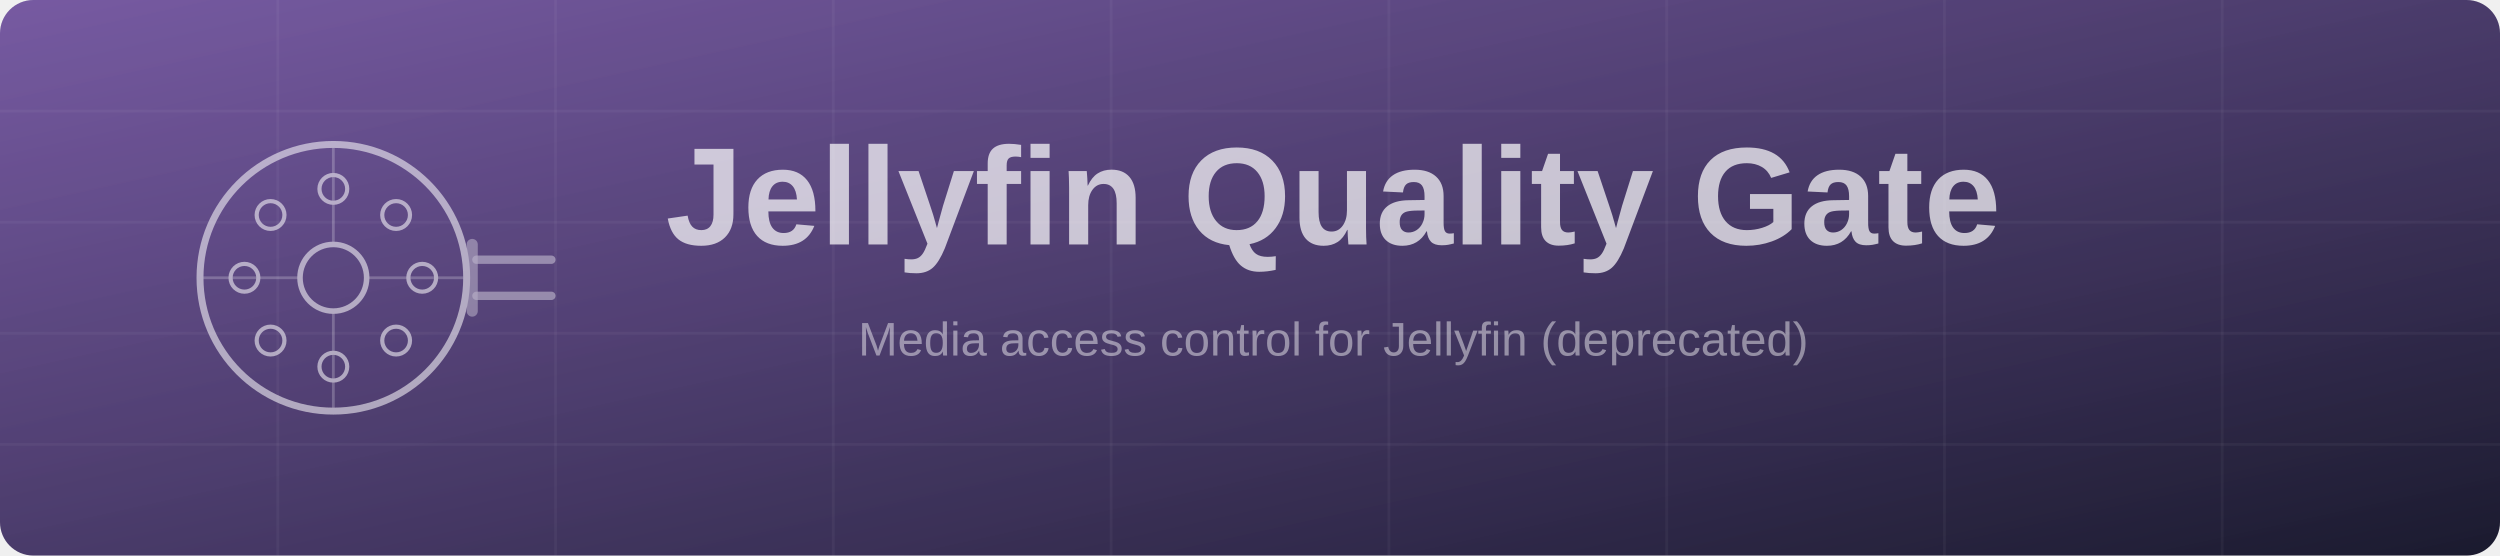
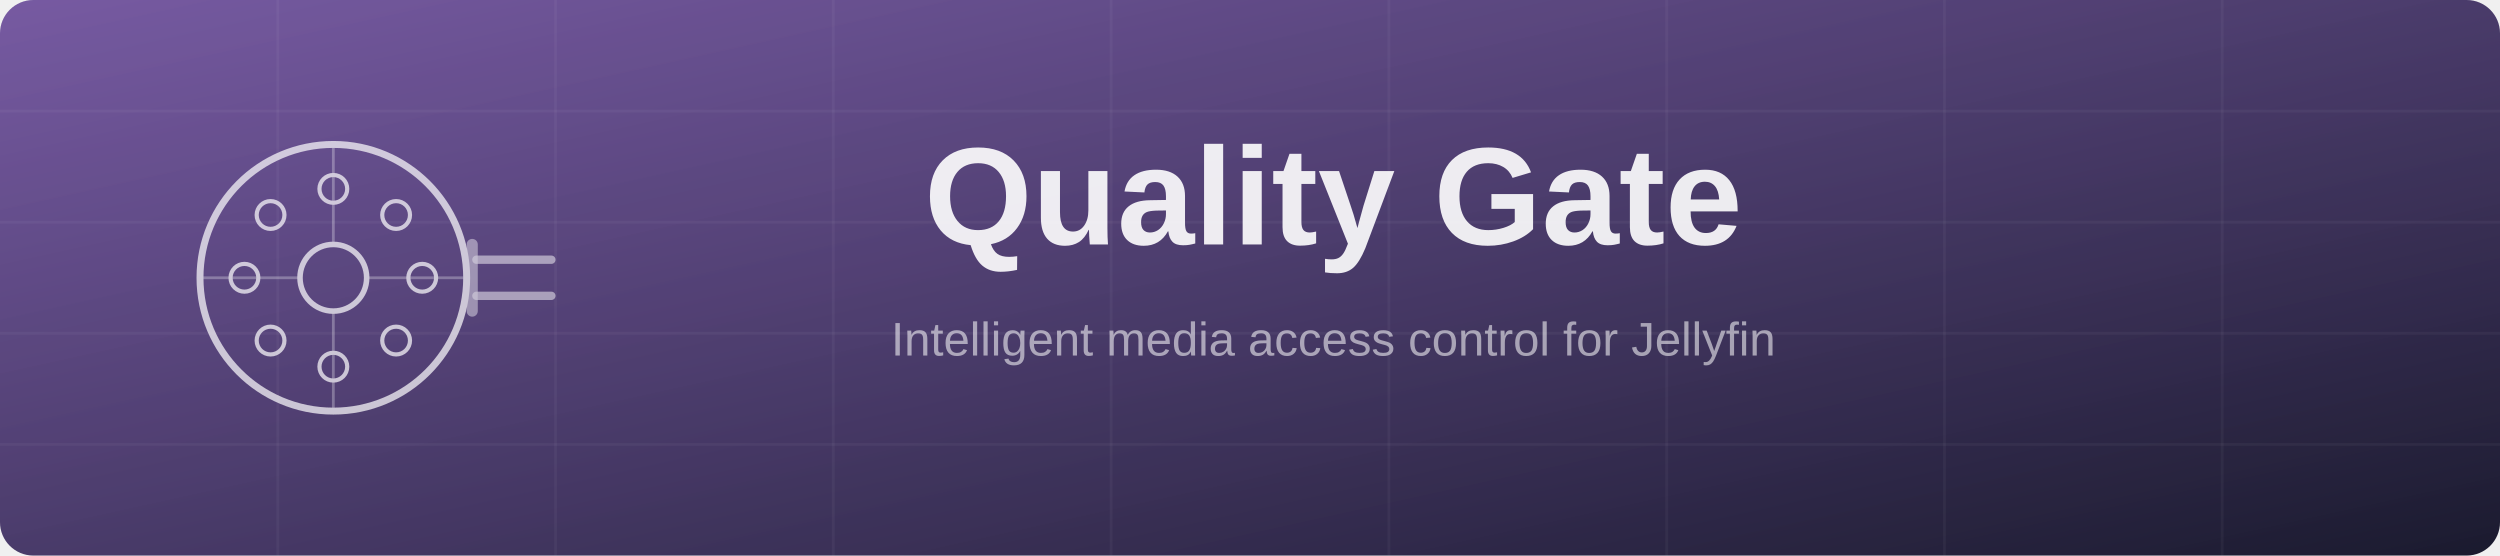
<svg xmlns="http://www.w3.org/2000/svg" width="900" height="200" viewBox="0 0 900 200">
  <defs>
    <linearGradient id="bg" x1="0%" y1="0%" x2="100%" y2="100%">
      <stop offset="0%" style="stop-color:#6B4C9A;stop-opacity:1" />
      <stop offset="100%" style="stop-color:#1A1A2E;stop-opacity:1" />
    </linearGradient>
    <linearGradient id="fade" x1="0%" y1="0%" x2="100%" y2="100%">
      <stop offset="0%" style="stop-color:#ffffff;stop-opacity:0.08" />
      <stop offset="100%" style="stop-color:#ffffff;stop-opacity:0" />
    </linearGradient>
  </defs>
  <rect width="900" height="200" rx="12" fill="url(#bg)" />
  <rect width="900" height="200" rx="12" fill="url(#fade)" />
  <g stroke="white" stroke-opacity="0.04" stroke-width="1">
    <line x1="0" y1="40" x2="900" y2="40" />
    <line x1="0" y1="80" x2="900" y2="80" />
    <line x1="0" y1="120" x2="900" y2="120" />
    <line x1="0" y1="160" x2="900" y2="160" />
    <line x1="100" y1="0" x2="100" y2="200" />
    <line x1="200" y1="0" x2="200" y2="200" />
    <line x1="300" y1="0" x2="300" y2="200" />
    <line x1="400" y1="0" x2="400" y2="200" />
    <line x1="500" y1="0" x2="500" y2="200" />
    <line x1="600" y1="0" x2="600" y2="200" />
    <line x1="700" y1="0" x2="700" y2="200" />
    <line x1="800" y1="0" x2="800" y2="200" />
  </g>
-   <g transform="translate(120, 100)" opacity="0.55">
+   <g transform="translate(120, 100)" opacity="0.7">
    <circle cx="0" cy="0" r="48" fill="none" stroke="white" stroke-width="2.5" />
    <circle cx="0" cy="0" r="12" fill="none" stroke="white" stroke-width="2" />
    <circle cx="0" cy="-32" r="5" fill="none" stroke="white" stroke-width="1.5" />
    <circle cx="0" cy="32" r="5" fill="none" stroke="white" stroke-width="1.5" />
    <circle cx="32" cy="0" r="5" fill="none" stroke="white" stroke-width="1.5" />
    <circle cx="-32" cy="0" r="5" fill="none" stroke="white" stroke-width="1.5" />
    <circle cx="22.6" cy="-22.6" r="5" fill="none" stroke="white" stroke-width="1.5" />
    <circle cx="-22.6" cy="22.6" r="5" fill="none" stroke="white" stroke-width="1.5" />
    <circle cx="22.6" cy="22.6" r="5" fill="none" stroke="white" stroke-width="1.5" />
    <circle cx="-22.6" cy="-22.6" r="5" fill="none" stroke="white" stroke-width="1.5" />
    <line x1="0" y1="-12" x2="0" y2="-48" stroke="white" stroke-width="1" opacity="0.4" />
    <line x1="0" y1="12" x2="0" y2="48" stroke="white" stroke-width="1" opacity="0.4" />
    <line x1="12" y1="0" x2="48" y2="0" stroke="white" stroke-width="1" opacity="0.4" />
    <line x1="-12" y1="0" x2="-48" y2="0" stroke="white" stroke-width="1" opacity="0.4" />
    <rect x="50" y="-8" width="30" height="3" rx="1.5" fill="white" opacity="0.7" />
    <rect x="50" y="5" width="30" height="3" rx="1.5" fill="white" opacity="0.7" />
    <rect x="48" y="-14" width="4" height="28" rx="2" fill="white" opacity="0.6" />
  </g>
-   <text x="480" y="88" font-family="'Segoe UI', 'Helvetica Neue', Arial, sans-serif" font-size="50" font-weight="bold" fill="white" text-anchor="middle" opacity="0.7">Jellyfin Quality Gate</text>
-   <text x="480" y="128" font-family="'Segoe UI', 'Helvetica Neue', Arial, sans-serif" font-size="17" fill="white" text-anchor="middle" opacity="0.45">Media access control for Jellyfin (deprecated)</text>
+   <text x="480" y="88" font-family="'Segoe UI', 'Helvetica Neue', Arial, sans-serif" font-size="50" font-weight="bold" fill="white" text-anchor="middle" opacity="0.9">Quality Gate</text>
+   <text x="480" y="128" font-family="'Segoe UI', 'Helvetica Neue', Arial, sans-serif" font-size="17" fill="white" text-anchor="middle" opacity="0.55">Intelligent media access control for Jellyfin</text>
</svg>
